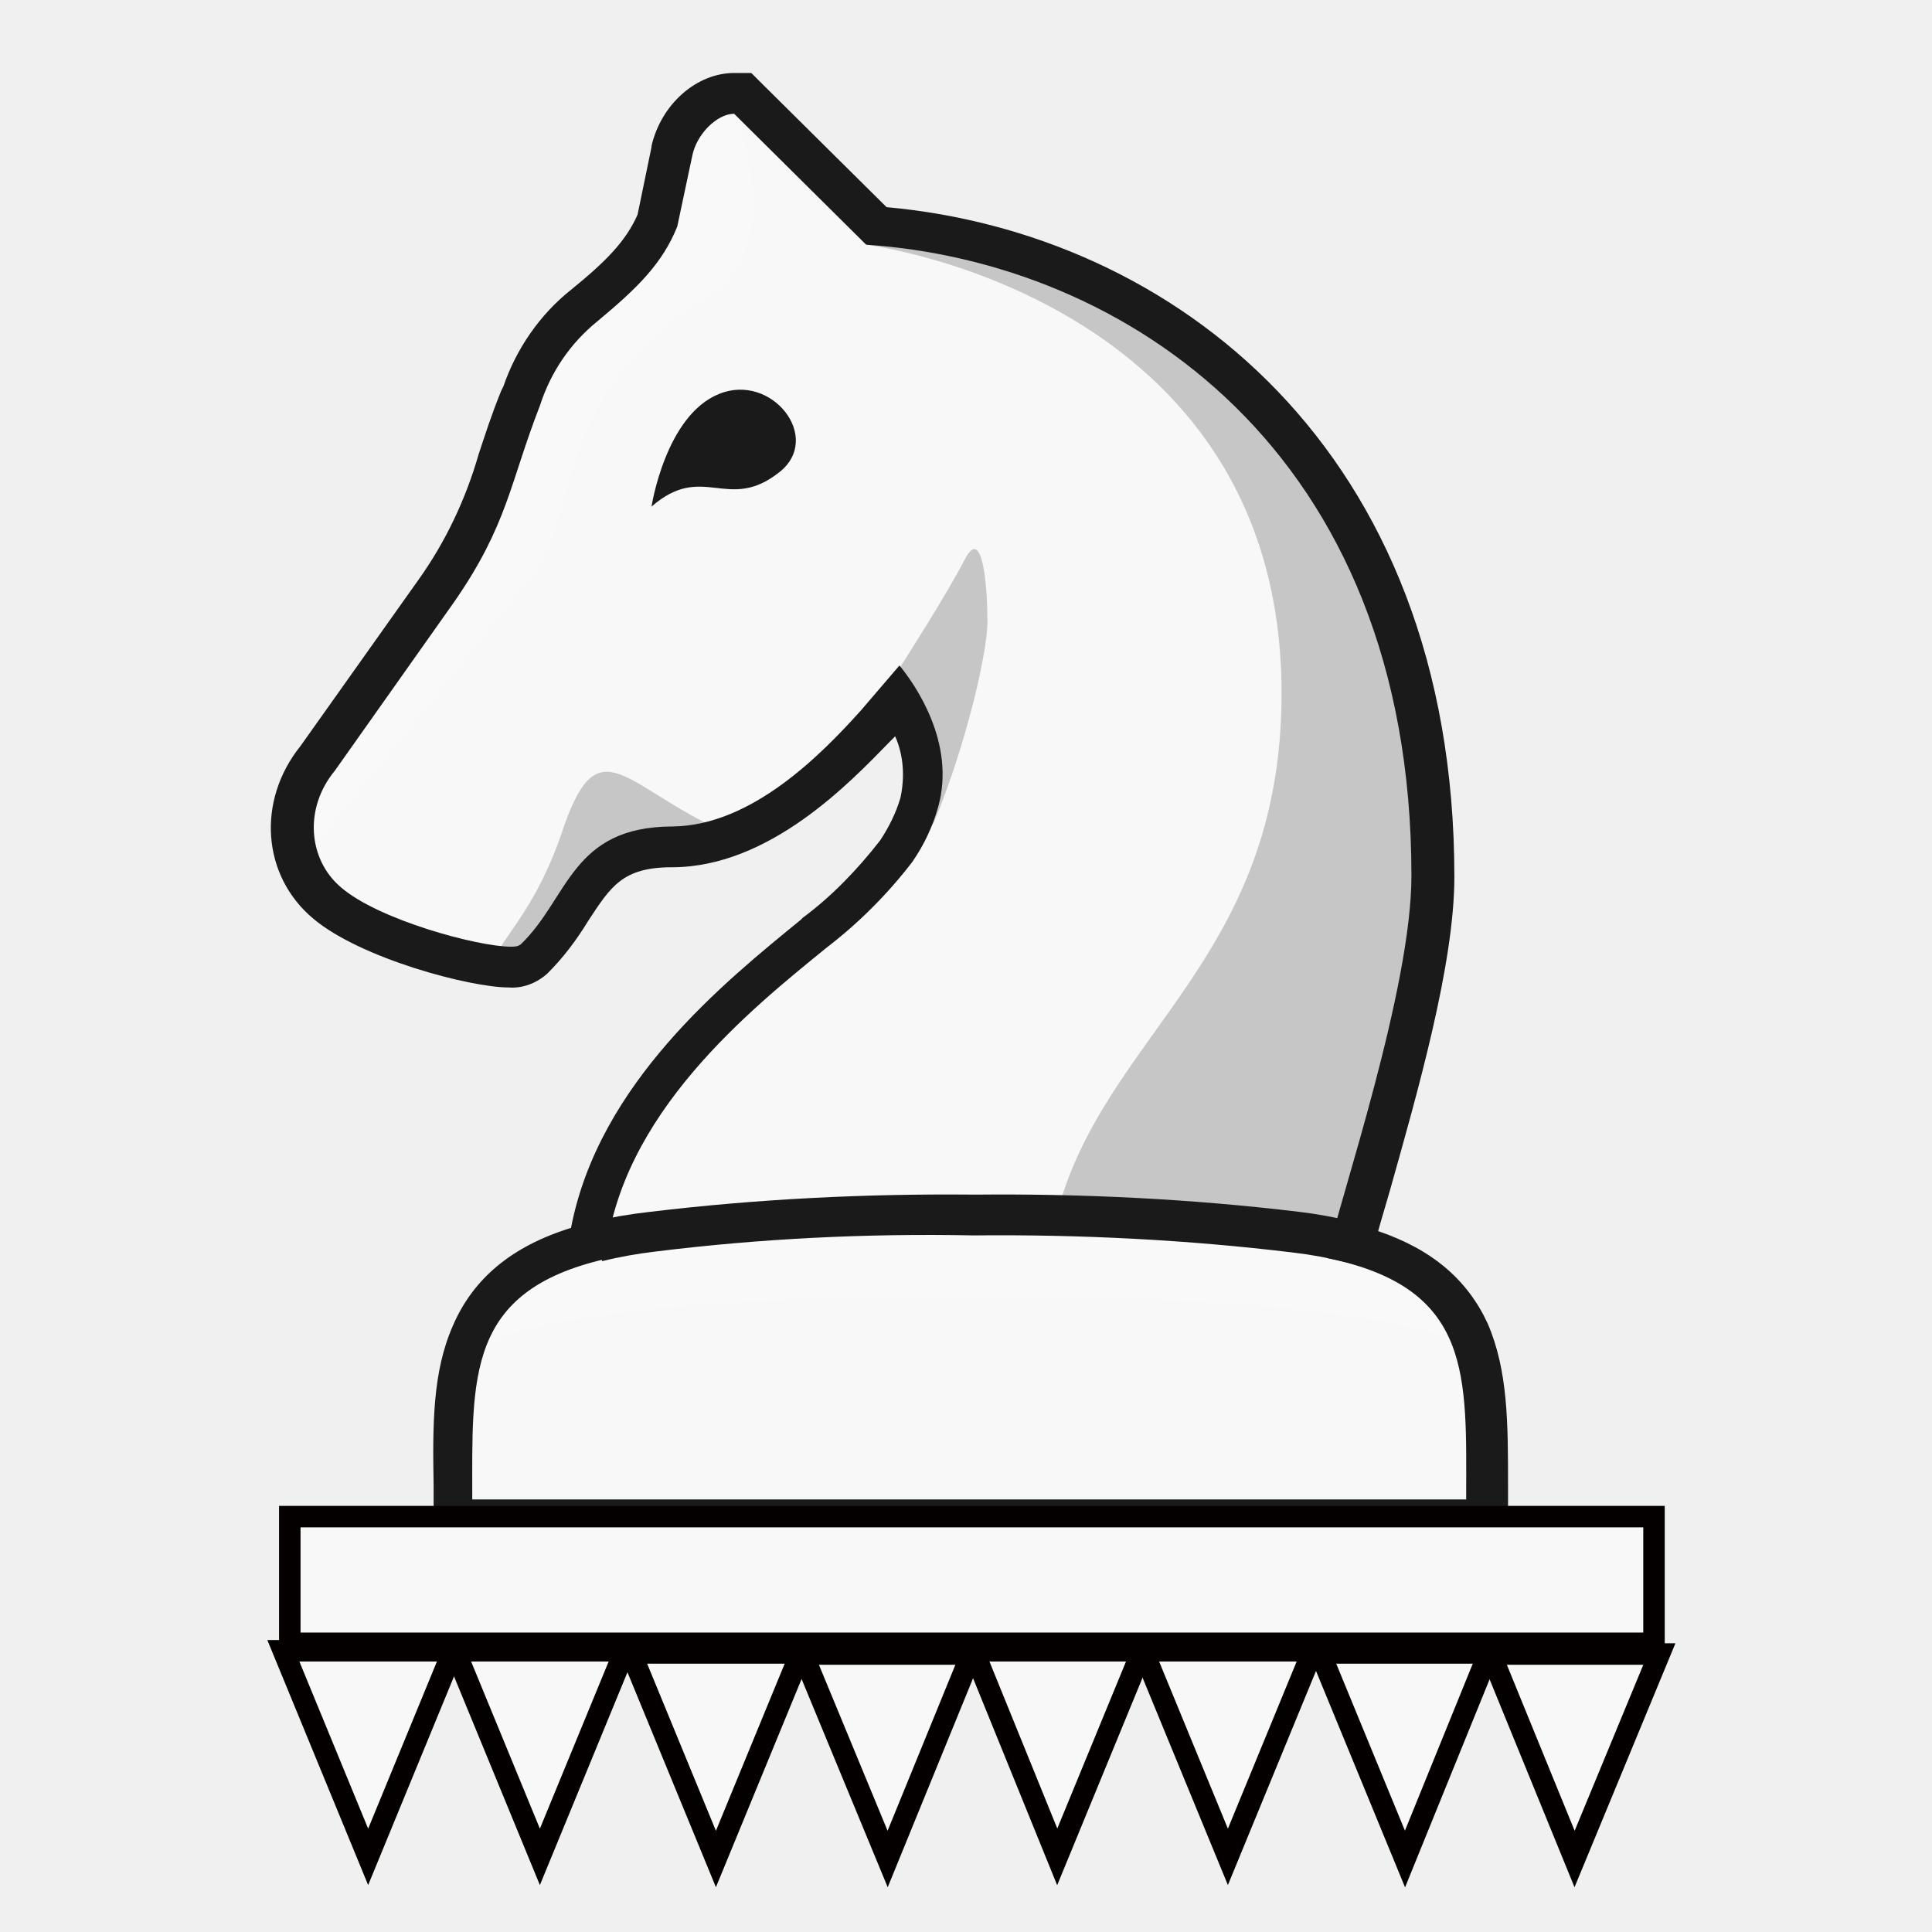
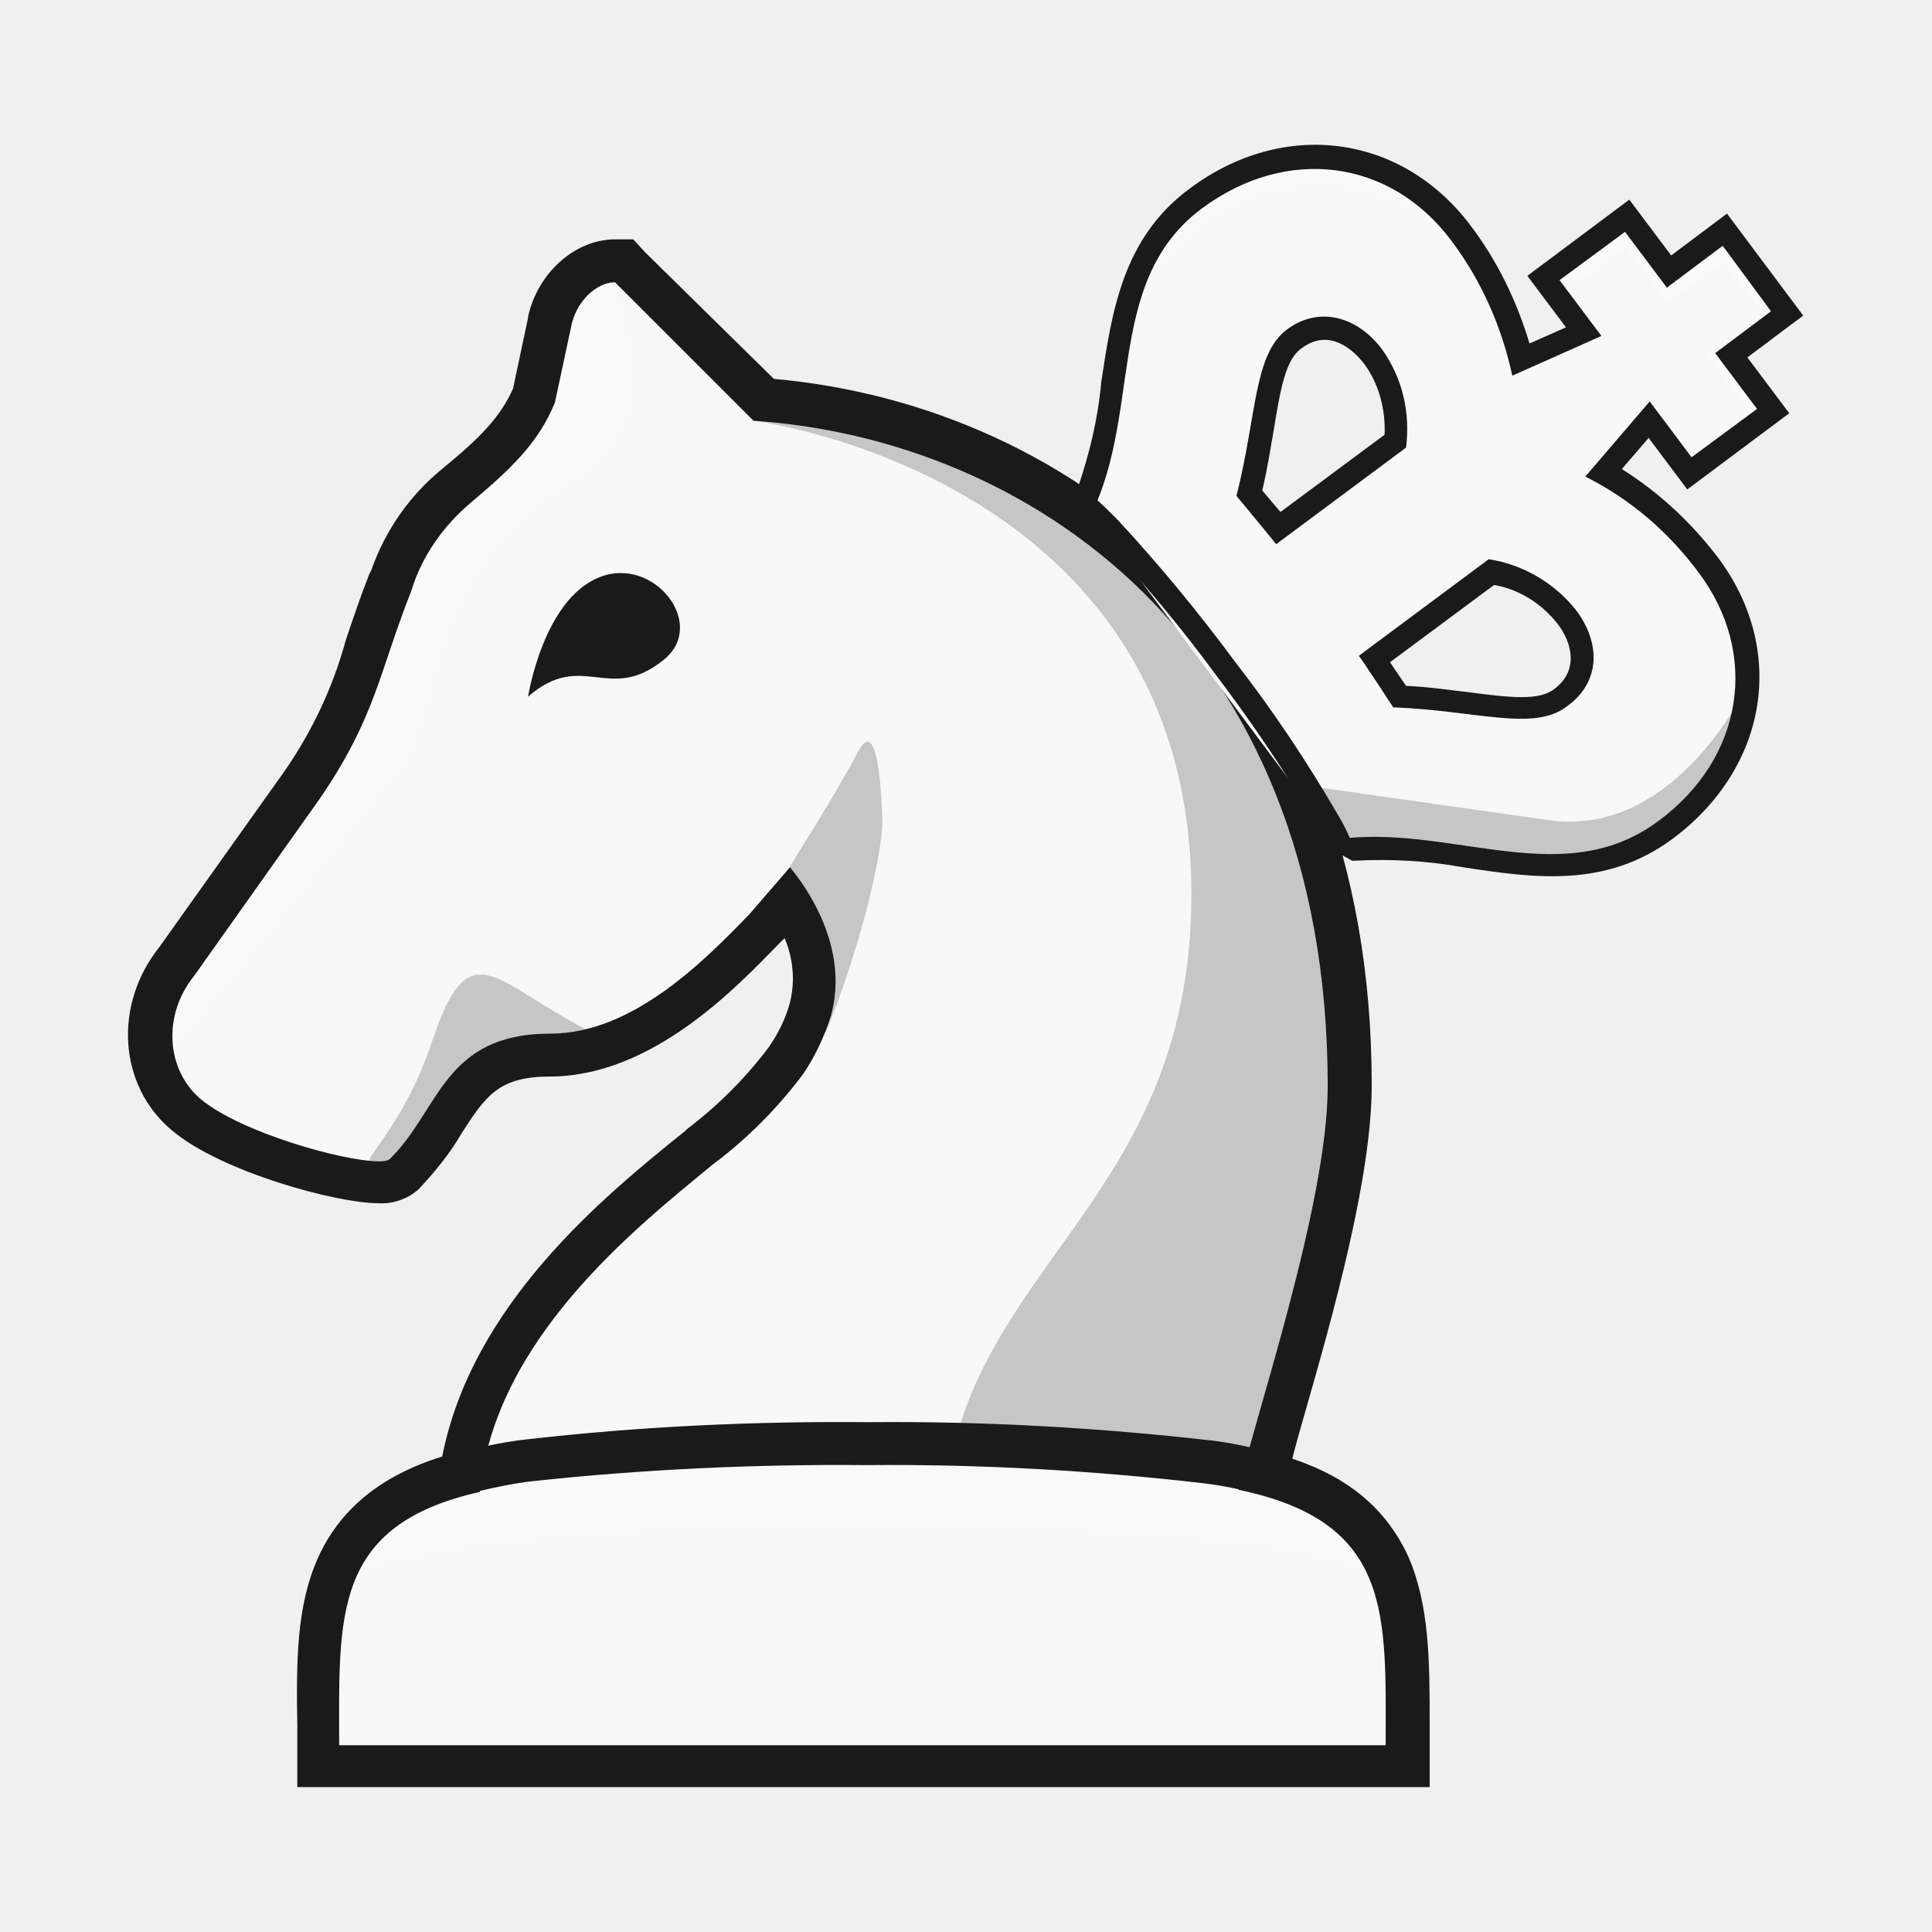
<svg xmlns="http://www.w3.org/2000/svg" version="1.1" id="Layer_1" x="0px" y="0px" viewBox="0 0 180 180" style="enable-background:new 0 0 180 180;" xml:space="preserve">
  <style type="text/css">
  .st0{fill:#f8f8f8;}
  .st1{opacity:0.2;fill:#FFFFFF;enable-background:new    ;}
  .st2{opacity:0.2;}
  .st3{fill:#FFFFFF;}
  .st4{fill:#1A1A1A;}
  .st5{opacity:0.2;fill:#040000;enable-background:new    ;}
-   .st6{fill:#f8f8f8;stroke:#040000;stroke-width:2;stroke-miterlimit:10;}
+   .st6{opacity:0.3;fill:#FFFFFF;enable-background:new    ;}
</style>
  <g id="Layer_2">
    <g id="Layer_1-2">
-       <path class="st0" d="M69.2,8.7h-0.8c-2.6,0-5.2,2.4-5.8,5.4l-1.4,6.5c-1.3,3-3.4,5.1-6.8,7.9c-2.6,2.2-4.6,5-5.7,8.2l-0.2,0.4       c-0.9,2.2-1.5,4.1-2,5.8c-1.3,4.4-3.2,8.5-5.8,12.2L29.6,70.6c-3.4,4.3-3.1,10.2,0.9,13.5c3.9,3.3,13.7,6,17,6       c0.8,0.1,1.7-0.2,2.3-0.8c1.4-1.4,2.5-2.9,3.5-4.6c2.2-3.4,3.8-5.9,9.4-5.9c8.3,0.1,15.4-7.5,18.9-11.1l0,0l2.1-2.4       c1.4,2.2,3,5.8,1.9,9.6c-0.5,1.6-1.2,3.2-2.2,4.5c-2.2,2.9-4.7,5.4-7.6,7.6l-0.2,0.2c-7.1,5.8-19,15.3-20.9,28.7       c-12.6,3.5-12.6,12.3-12.6,22.4v3.4h96.4v-3.4c0-10.1,0.1-19-12.6-22.4c0.4-1.5,0.9-3.5,1.6-5.6c2.5-8.8,5.9-20.8,5.9-28.7       c0-18.6-5.9-34.2-17-45C107,27.5,94.6,21.9,81.5,21L69.8,9.2L69.2,8.7z" />
-       <path class="st1" d="M90.7,120.8c40.9,0,45.1,4.5,45.1,4.5h0.6c-1.8-9.7-23.2-10.7-23.2-10.7H68.4c0,0-22.2,0.8-23.4,10.7h0.6       C45.6,125.3,49.8,120.8,90.7,120.8z" />
+       <path class="st0" d="M58.1,24.3h-0.8c-2.7,0-5.4,2.5-6.2,5.6l-1.5,6.9c-1.3,3.1-3.5,5.4-7.1,8.3c-2.8,2.3-4.9,5.3-6.1,8.7       l-0.2,0.4c-0.9,2.3-1.6,4.3-2.2,6.1c-1.3,4.6-3.4,8.9-6.1,12.8L16.4,89.5c-3.6,4.6-3.2,10.8,0.9,14.3s14.4,6.3,17.9,6.3       c0.9,0.1,1.7-0.2,2.4-0.8c1.4-1.5,2.7-3.1,3.7-4.8c2.3-3.6,4-6.2,9.9-6.2c8.7,0,16.3-8,19.9-11.8l0,0l2.2-2.5       c1.5,2.3,3.1,6.1,2,10.1c-0.5,1.7-1.3,3.3-2.3,4.8c-2.3,3-5,5.7-8,8l-0.2,0.2c-7.5,6.1-20,16.2-22.1,30.3       c-13.3,3.6-13.3,12.9-13.3,23.6v3.6h101.6v-3.6c0-10.7,0.1-20-13.3-23.6c0.4-1.6,1-3.6,1.6-5.9c2.6-9.2,6.2-21.9,6.2-30.2       c0-19.6-6.2-36-17.9-47.5c-9.9-9.6-23-15.4-36.8-16.4L58.7,24.9L58.1,24.3z" />
+       <path class="st1" d="M80.8,142.5c43.1,0,47.5,4.8,47.5,4.8h0.6c-1.9-10.2-24.5-11.3-24.5-11.3H57.3c0,0-23.4,0.8-24.7,11.3h0.6       C33.2,147.2,37.7,142.5,80.8,142.5z" />
      <g class="st2">
-         <path class="st3" d="M66,27.6c7.6-4.7,2.5-17.1,2.5-17.1c-2.3,0-4.3,1.6-4.7,3.8l-1.4,6.5c-1.3,3.2-3.5,5.4-7.1,8.3         c-2.5,2-4.4,4.8-5.5,7.8l-0.2,0.4c-0.8,2.1-1.4,4-2,5.7c-1.3,4.4-3.3,8.6-5.9,12.4l-11,15.6c-0.1,0.1-0.3,0.3-0.4,0.4         c-2.1,1.9-2.5,5-0.9,7.3c0,0,18-22.2,20.4-25.4C54,47.9,51.3,36.7,66,27.6z" />
+         <path class="st3" d="M54.7,44.2c8.1-5,2.6-18,2.6-18c-2.4,0-4.5,1.6-5,4l-1.5,6.9c-1.4,3.4-3.7,5.7-7.5,8.8         c-2.7,2.2-4.7,5-5.8,8.3l-0.2,0.4c-0.9,2.3-1.5,4.2-2.1,6c-1.3,4.7-3.4,9.1-6.2,13.1L17.5,90.2c-0.1,0.2-0.3,0.3-0.4,0.5         c-2.2,2-2.6,5.3-1,7.7c0,0,19-23.5,21.5-26.7C42,65.7,39.2,53.9,54.7,44.2z" />
      </g>
-       <path class="st4" d="M67,36.7c-5,2-6.3,10.5-6.3,10.5c4.8-4.2,7.1,0.6,11.9-3.2C76.7,40.8,71.9,34.7,67,36.7z" />
-       <path class="st5" d="M89.9,52.1c-1.7,3.3-6,10-6,10s-0.4,1.4-1,3.3c0,0,2-0.2,2.3,6.1c0.1,1.6,0.9,7.4,1.9,4.9       C90,69.4,92,60.8,92,57.9C92,55,91.6,48.8,89.9,52.1z" />
-       <path class="st5" d="M80.7,22.8c0,0,38.7,4.8,38.7,41.8c0,24.8-16.5,31.7-20.9,48.4c0,0,18.3,0.1,26.5,4c0,0,8.7-23.6,8.7-37.5       C133.7,65.2,122.8,21.7,80.7,22.8z" />
-       <path class="st5" d="M66.4,77c-8.6-4.2-10.8-9.3-14.1,0.7C49,87.3,44.2,89,47.4,90s7.3-10,10.2-10.2S69.6,78.5,66.4,77z" />
-       <path class="st4" d="M68.4,10.6l12.3,12.2c24,1.6,50.8,19.1,50.8,58.8c0,10.5-6.6,29.9-7.9,35.6c13.7,2.8,13,11,13,22.5H44       c0-11.4-0.6-19.4,12.4-22.4c1.3-13.5,13.6-23.3,20.6-29c3-2.3,5.7-5,8-8c1.1-1.6,1.9-3.3,2.4-5.1c1.7-6-2.2-11.5-3.6-13.2       l-3.6,4.2C76.6,70.2,70.1,76.9,62.7,77C53.2,77,53,83.7,48.5,88c-0.3,0.2-0.6,0.2-0.9,0.2c-3.1,0-12.3-2.5-15.8-5.5       c-3.1-2.6-3.5-7.4-0.6-10.9l11.1-15.7c5-7.2,5.2-11.1,8-18.3c1-3.1,2.8-5.8,5.4-7.9c3.6-3,6-5.3,7.4-8.8l1.4-6.6       C64.9,12.5,66.8,10.6,68.4,10.6 M70,6.8h-1.6c-3.5,0-6.8,2.9-7.7,6.8v0.1L59.4,20c-1.1,2.5-3,4.4-6.2,7c-2.9,2.3-5.1,5.5-6.3,9       l-0.2,0.4c-0.9,2.2-1.5,4.1-2.1,5.9c-1.2,4.2-3.1,8.2-5.6,11.7l-11,15.5c-4.1,5.1-3.6,12.1,1.2,16.1c4.4,3.7,14.6,6.4,18.2,6.4       c1.3,0.1,2.6-0.4,3.6-1.3c1.5-1.5,2.7-3.1,3.8-4.9c2.1-3.2,3.2-5,7.8-5c9.1,0,16.6-7.9,20.3-11.7l0.1-0.1l0.1-0.1l0.3-0.3       c0.8,1.8,0.9,3.8,0.5,5.7c-0.4,1.4-1.1,2.8-1.9,4c-2.1,2.7-4.5,5.2-7.2,7.2l-0.2,0.2c-7.1,5.8-18.8,15.2-21.4,28.7       c-5.5,1.7-9.1,4.7-11,9.1c-1.9,4.3-1.9,9.2-1.8,14.9v5.3h100.1v-5.3c0-5.8,0-10.7-1.9-15.1c-1.9-4.1-5.2-6.9-10.2-8.6       c0.3-1.1,0.7-2.4,1.1-3.8c2.5-8.9,6-21,6-29.2c0-39.9-26.3-60-52.9-62.4L71.1,7.9L70,6.8L70,6.8z" />
-       <path class="st4" d="M90.7,115.1c9.9-0.1,19.9,0.4,29.8,1.6c1.7,0.2,3.3,0.5,4.9,0.9l0.6-3.8c-1.7-0.4-3.3-0.7-5-0.9       c-10-1.2-20.1-1.7-30.2-1.6l0,0c-10.1-0.1-20.2,0.4-30.2,1.6c-1.8,0.2-3.6,0.5-5.3,0.9l0.8,3.7c1.6-0.4,3.3-0.7,5-0.9       C70.8,115.4,80.7,114.9,90.7,115.1z" />
-       <rect x="27" y="141.3" class="st6" width="127.1" height="11.8" />
-       <polygon class="st6" points="34.3,173 42.2,153.8 26.4,153.8     " />
-       <polygon class="st6" points="50.3,173 58.2,153.8 42.4,153.8     " />
-       <polygon class="st6" points="66.7,173.2 74.6,154 58.8,154     " />
-       <polygon class="st6" points="82.7,173.2 90.5,154.1 74.8,154.1     " />
-       <polygon class="st6" points="98.5,173 106.4,153.8 90.7,153.8     " />
-       <polygon class="st6" points="114.4,173 122.3,153.8 106.5,153.8     " />
-       <polygon class="st6" points="130.9,173.2 138.7,154 123,154     " />
-       <polygon class="st6" points="146.7,173.2 154.6,154.1 138.9,154.1     " />
+       <path class="st4" d="M55.8,53.8c-5.2,2.1-6.6,11.1-6.6,11.1c5.1-4.4,7.5,0.7,12.6-3.4C66,58.2,60.9,51.7,55.8,53.8z" />
+       <path class="st5" d="M79.9,70.1c-1.8,3.5-6.3,10.6-6.3,10.6s-0.5,1.4-1,3.5c0,0,2.1-0.2,2.5,6.4c0.1,1.7,0.9,7.8,2,5.2       c3-7.4,5.2-16.4,5.1-19.5S81.7,66.6,79.9,70.1z" />
+       <path class="st5" d="M70.2,39.2c0,0,40.8,5.1,40.8,44.1c0,26.1-17.4,33.4-22,51c0,0,19.3,0.2,27.9,4.2c0,0,9.2-24.8,9.2-39.6       C126.1,83.9,114.7,38,70.2,39.2z" />
+       <path class="st5" d="M55.2,96.2c-9.1-4.5-11.4-9.8-14.9,0.7c-3.4,10.2-8.5,11.9-5.1,13s7.8-10.5,10.8-10.6S58.6,97.9,55.2,96.2z" />
+       <path class="st4" d="M57.3,26.3l12.9,12.9c25.3,1.7,53.5,20.1,53.5,62c0,11.1-7,31.5-8.3,37.6c14.4,3,13.7,11.6,13.7,23.8H31.6       c0-12-0.7-20.5,13.1-23.6c1.4-14.2,14.4-24.5,21.7-30.5c3.2-2.4,6-5.2,8.4-8.4c1.1-1.6,2-3.5,2.6-5.4c1.8-6.4-2.3-12.1-3.8-13.9       l-3.8,4.4c-3.9,4-10.7,11.1-18.5,11.1c-10,0-10.3,7.1-15,11.7c-0.3,0.2-0.7,0.2-1,0.2c-3.3,0-12.9-2.7-16.6-5.8       c-3.2-2.7-3.6-7.8-0.6-11.5l11.7-16.5c5.2-7.6,5.5-11.7,8.5-19.3c1-3.3,3-6.1,5.6-8.3c3.8-3.2,6.3-5.6,7.8-9.3l1.5-7       C53.6,28.2,55.5,26.3,57.3,26.3 M59,22.3h-1.7c-3.7,0-7.2,3.1-8.1,7.2v0.1l-1.4,6.6c-1.2,2.7-3.1,4.6-6.5,7.4       c-3.1,2.5-5.4,5.8-6.7,9.5l-0.2,0.4c-0.9,2.3-1.6,4.4-2.2,6.2C31,64.1,29,68.3,26.4,72L14.8,88.3c-4.2,5.3-3.8,12.8,1.2,17       c4.6,3.9,15.4,6.8,19.2,6.8c1.4,0.1,2.8-0.4,3.8-1.3c1.5-1.6,2.9-3.3,4-5.2c2.2-3.4,3.4-5.3,8.2-5.3c9.6,0,17.5-8.4,21.4-12.4       l0.1-0.1l0.1-0.1l0.3-0.3c0.8,1.9,1,4,0.5,6c-0.4,1.5-1.1,2.9-2,4.2c-2.2,2.9-4.7,5.4-7.6,7.6l-0.2,0.2       c-7.6,6.1-19.8,16.1-22.6,30.3c-5.8,1.8-9.6,5-11.6,9.5s-2,9.7-1.9,15.7v5.6h105.5v-5.6c0-6.1,0-11.3-2-15.9       c-2-4.3-5.4-7.3-10.8-9.1c0.3-1.2,0.7-2.6,1.1-4c2.7-9.4,6.3-22.2,6.3-30.8c0-42.1-27.7-63.3-55.7-65.8L60.1,23.5L59,22.3L59,22.3       z" />
+       <path class="st4" d="M80.8,136.5c10.5-0.1,21,0.5,31.4,1.7c1.7,0.2,3.5,0.6,5.2,1l0.7-4c-1.8-0.4-3.5-0.8-5.3-1       c-10.6-1.2-21.2-1.8-31.9-1.7l0,0c-10.6-0.1-21.3,0.4-31.8,1.6c-1.9,0.2-3.7,0.6-5.6,1l0.8,3.9c1.7-0.4,3.5-0.8,5.3-1       C59.8,136.9,70.3,136.4,80.8,136.5z" />
+       <path class="st0" d="M162.9,65.6c0.7-4.6-0.5-9.3-3.4-13c-2.6-3.7-6.1-6.5-10.2-8.2l4.6-5.4l3.8,5l7.8-5.8l-3.9-5.2l5.2-3.9       l-5.8-7.8l-5.2,3.9l-3.9-5.1l-7.8,5.8l3.8,5l-6.5,2.9c-0.5-4.4-2.2-8.7-5-12.2c-2.7-3.8-6.8-6.3-11.4-7c-4.7-0.5-9.5,0.9-13.2,3.8       c-5.9,4.4-6.8,10.9-7.8,17.3c-0.6,3.9-1.2,7.9-2.8,11.6l23.8,31.9c3.9-0.6,8,0,11.9,0.6c6.3,0.9,12.9,1.9,18.8-2.5       C159.5,74.4,162.1,70.2,162.9,65.6z M119.2,49.5c-0.9-1.1-1.6-1.9-2.8-3.2c1.5-5.4,0.8-11.3,3.3-13.8c4.1-4.1,8.1,0.9,8.1,0.9       c2.1,2.8,2.2,8.1,2.2,8.1L119.2,49.5z M144.4,65.5c-3.1,1.7-8.6-0.6-14.2-0.8c-0.9-1.5-1.5-2.4-2.3-3.6l10.8-8       c0,0,5.1,1.6,7.1,4.4C145.9,57.5,149.4,62.7,144.4,65.5z" />
+       <polygon class="st6" points="163.8,39.5 158.6,32.6 161,32.8 165.2,38.4     " />
+       <polygon class="st6" points="163.8,28.7 160.6,24.4 155.4,28.2 151.5,23 147.2,26.3 144.1,25.8 151.9,20 155.8,25.2 161,21.3       166.8,29.1     " />
+       <path class="st1" d="M138.4,26.5c0,0-3.7-11.5-14.8-12c-15.4-0.7-17.9,14.9-17.9,14.9C111.9,15.8,129.1,12.8,138.4,26.5z" />
+       <path class="st5" d="M144.2,76.4l-22.5-3.2l3.2,6c4.3-0.4,8.7-0.2,13,0.6c7.3,1.2,12,1.7,18.8-3.3c5-3.7,5.3-7.9,5.5-11.5       C162.1,64.9,155.7,78.1,144.2,76.4z" />
+       <path class="st4" d="M127.1,33.9c1.4,1.9,2,4.3,1.9,6.6l-9.7,7.2l-1.7-2c0.5-2.1,0.8-4.1,1.1-5.8c0.6-3.7,1.1-6.4,2.5-7.4       C123.5,30.7,125.7,32.1,127.1,33.9 M128.8,32.6c-2.2-3-5.8-4.2-8.9-1.9s-2.8,8-4.7,15.5c0,0,2.9,3.5,3.7,4.5l12.1-9       C131.4,38.5,130.7,35.3,128.8,32.6L128.8,32.6z" />
+       <path class="st4" d="M113.3,62.9c3.4,4.5,6.6,9.2,9.4,14.1c0.5,0.8,0.9,1.7,1.3,2.6l2-1c-0.4-0.9-0.8-1.8-1.3-2.6       c-2.9-5-6.1-9.8-9.6-14.3l0,0c-3.4-4.6-7.1-9.1-11-13.3c-0.7-0.7-1.4-1.4-2.2-2.1l-1.5,1.6c0.8,0.6,1.5,1.3,2.1,2       C106.3,54,110,58.4,113.3,62.9z" />
+       <path class="st4" d="M136.3,80.8c6.6,1,13.3,2,19.6-2.7c8.8-6.6,10.6-17.5,4.2-26.1c-2.5-3.3-5.5-6.1-9-8.3l2.5-2.9l3.6,4.8       l9.5-7.1l-3.9-5.2l5.2-3.9l0,0l-7.1-9.5l-5.2,3.9l-3.9-5.2l-9.5,7.1l3.6,4.8l-3.4,1.5c-1.2-4-3-7.7-5.5-11       c-6.4-8.5-17.4-10-26.2-3.4c-6.2,4.6-7.2,11.4-8.2,18c-0.3,3.4-1.1,6.7-2.2,9.9l0.7,3.5c5.6-9.9,1.5-22.6,10.9-29.6       c8-5.9,17.6-4.5,23.2,3c2.8,3.7,4.7,8,5.7,12.6l8.3-3.7l-3.9-5.2l6.1-4.5l3.9,5.2l5.2-3.9L165,29l0,0l-5.2,3.9l3.9,5.2l-6.1,4.5       l-3.9-5.2l-6,7c4.2,2.1,7.8,5.2,10.6,9c5.6,7.5,4.2,17.2-3.8,23.1c-9.4,7-20.5-0.5-31.6,2l0,0l3.1,1.7       C129.6,80,133,80.2,136.3,80.8z" />
+       <path class="st4" d="M145.1,58.1c1.4,1.8,2,4.4-0.3,6.1c-1.4,1.1-4.1,0.8-7.9,0.3c-1.8-0.2-3.7-0.5-5.9-0.6l-1.5-2.2l9.7-7.2       C141.5,54.9,143.6,56.2,145.1,58.1 M146.8,56.8c-2-2.5-4.9-4.2-8.1-4.7l-12.1,9c0.8,1.1,3.2,4.8,3.2,4.8       c7.8,0.3,13.1,2.3,16.2-0.1C149.2,63.5,149.1,59.8,146.8,56.8z" />
    </g>
  </g>
</svg>
